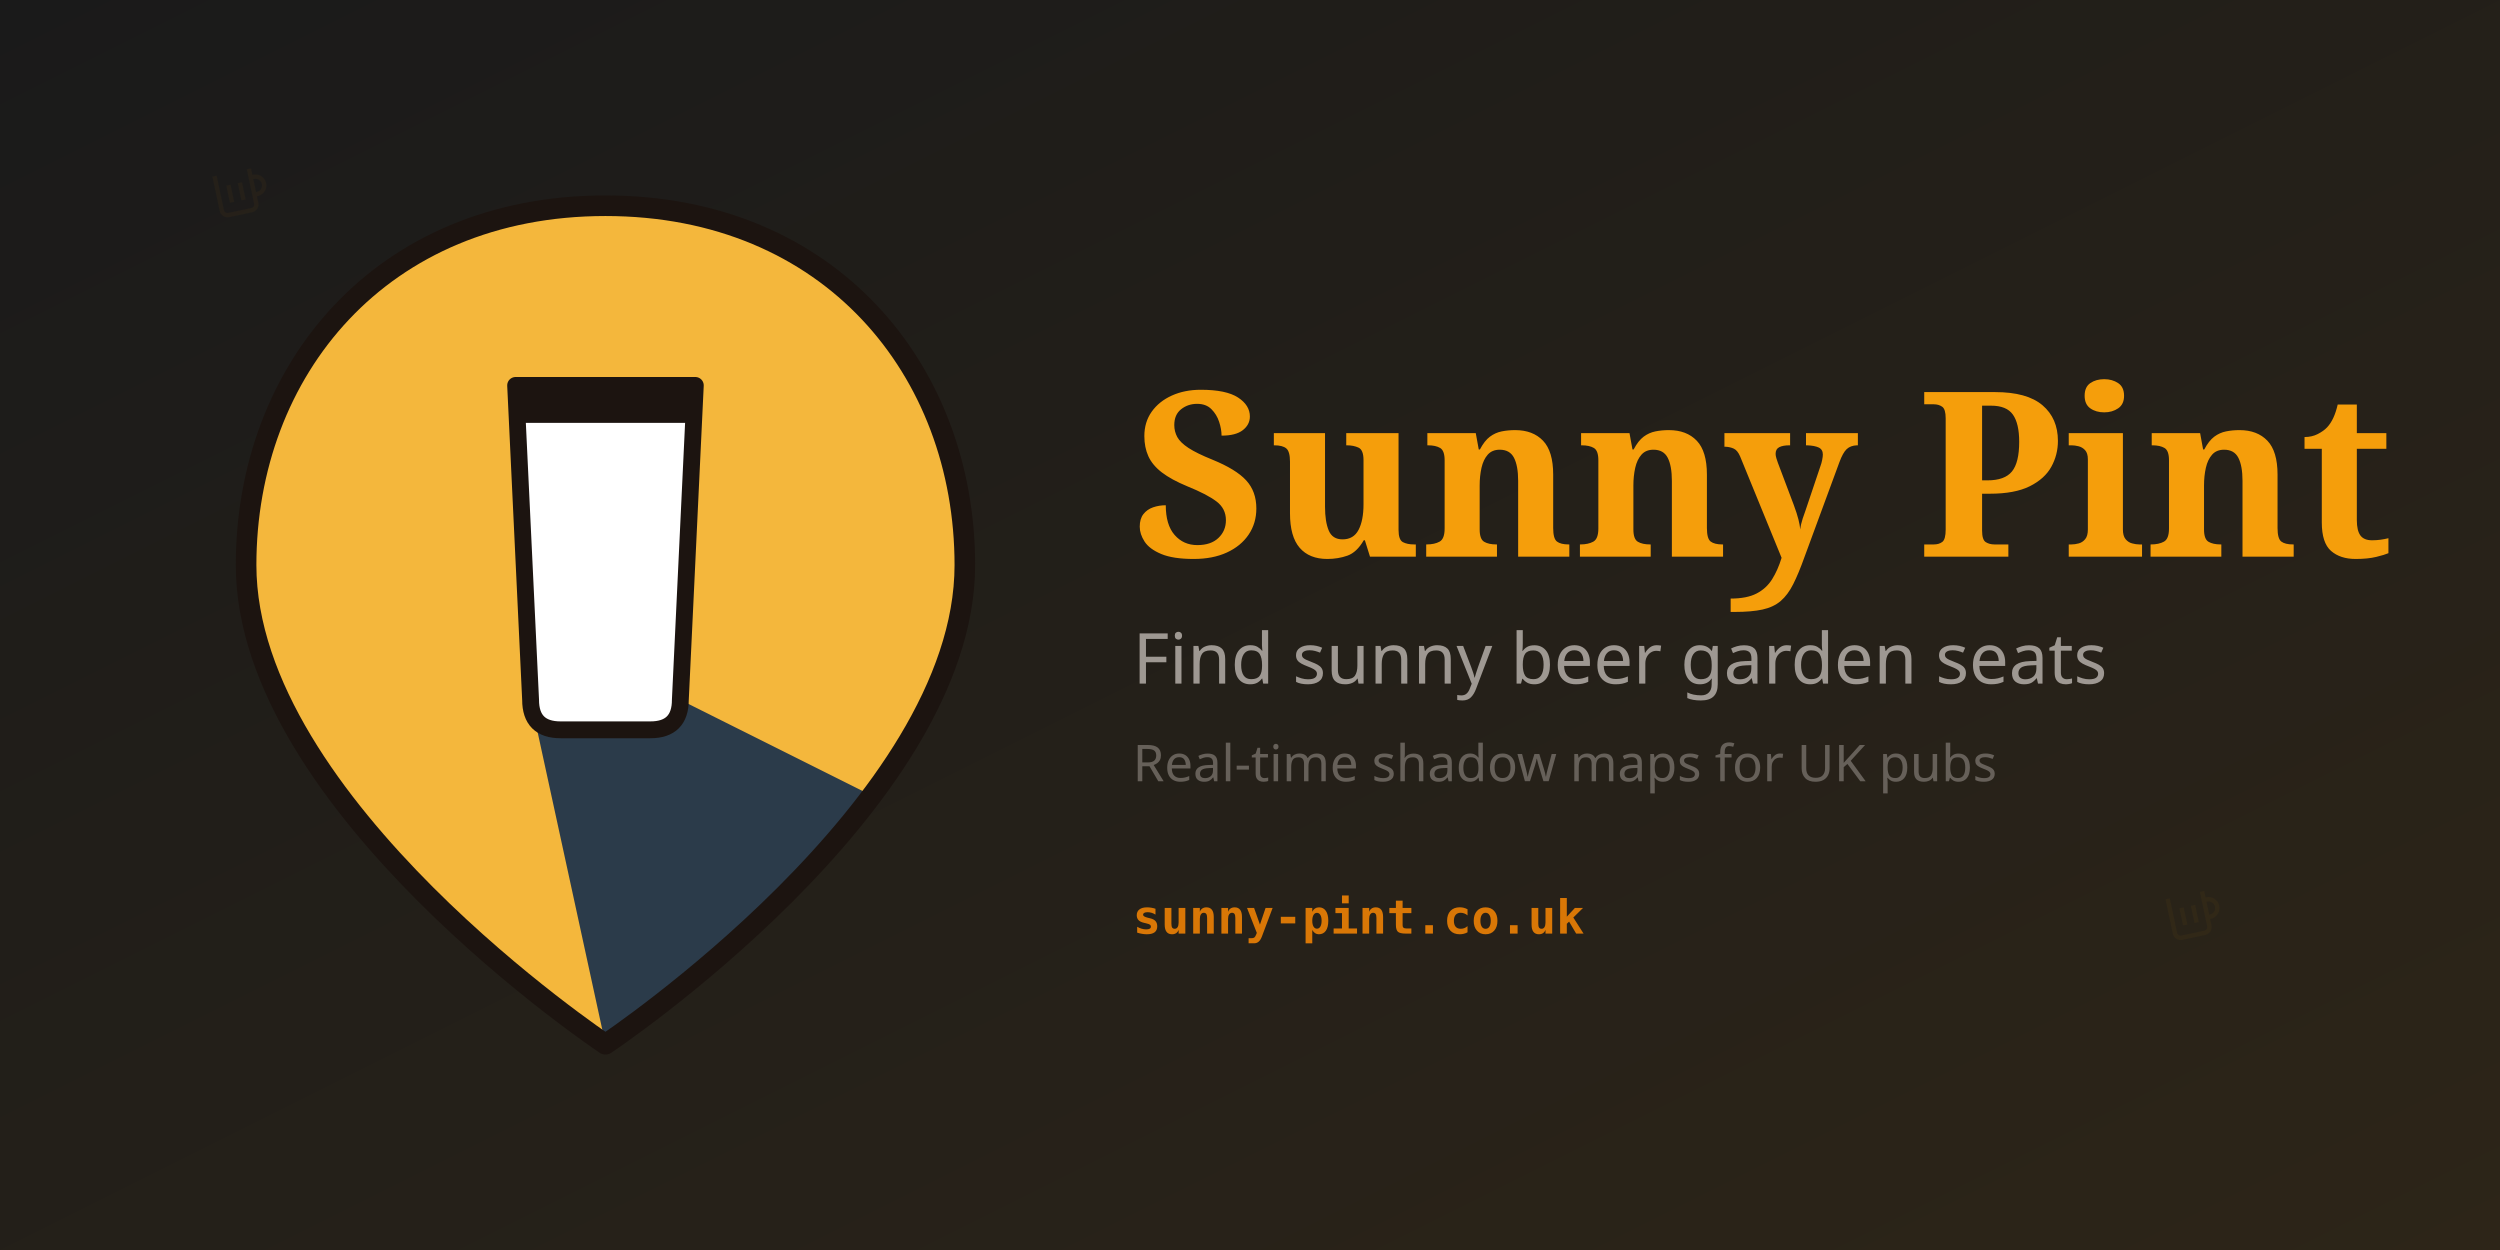
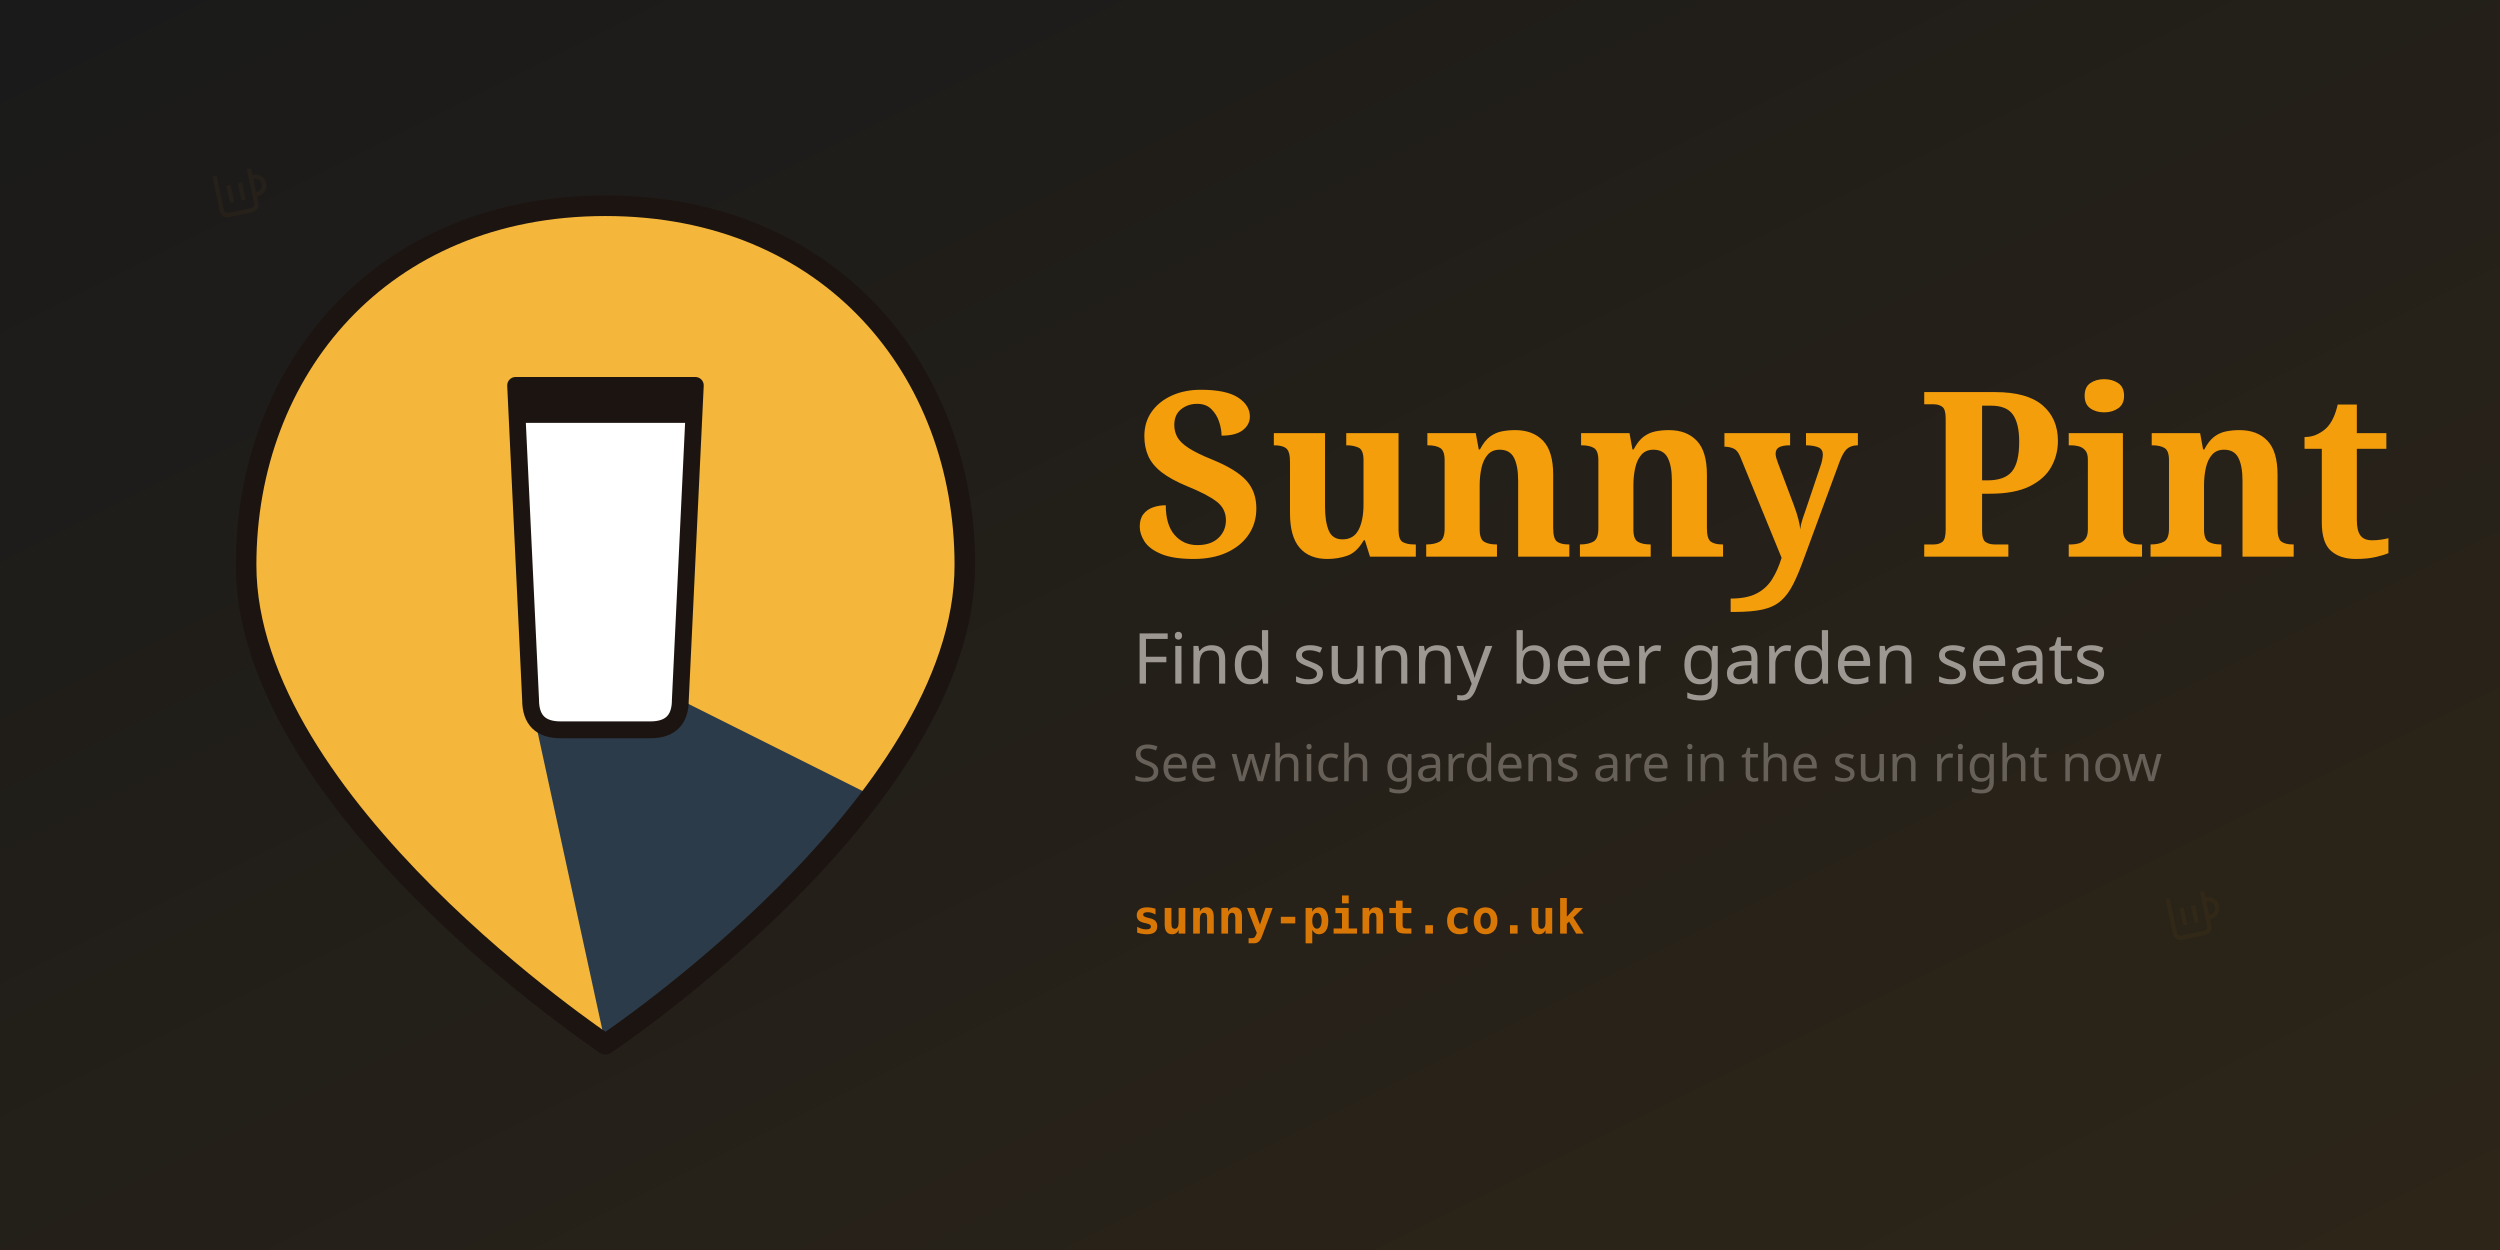
<svg xmlns="http://www.w3.org/2000/svg" viewBox="0 0 1280 640">
  <defs>
    <linearGradient id="bg" x1="0" y1="0" x2="1" y2="1">
      <stop offset="0%" stop-color="#1A1A1A" />
      <stop offset="100%" stop-color="#2D2518" />
    </linearGradient>
    <clipPath id="banner-pin">
      <path d="M 64 16 C 94 16 112 38 112 64 C 112 96 64 128 64 128 C 64 128 16 96 16 64 C 16 38 34 16 64 16 Z" />
    </clipPath>
  </defs>
  <rect width="1280" height="640" fill="url(#bg)" />
  <g opacity="0.04" fill="none" stroke="#F59E0B" stroke-width="1.5">
    <g transform="translate(100,80) scale(1.5) rotate(-12)">
      <path d="M17 11h1a3 3 0 0 1 0 6h-1" />
      <path d="M9 12v6" />
      <path d="M13 12v6" />
      <path d="M5 8v12a2 2 0 0 0 2 2h8a2 2 0 0 0 2-2V8" />
    </g>
    <g transform="translate(1100,450) scale(1.5) rotate(-12)">
      <path d="M17 11h1a3 3 0 0 1 0 6h-1" />
      <path d="M9 12v6" />
      <path d="M13 12v6" />
      <path d="M5 8v12a2 2 0 0 0 2 2h8a2 2 0 0 0 2-2V8" />
    </g>
  </g>
  <svg x="80" y="90" width="460" height="460" viewBox="12 20 120 120">
    <g transform="translate(8,8)">
      <rect x="0" y="0" width="128" height="128" fill="#F4B73C" clip-path="url(#banner-pin)" />
      <g clip-path="url(#banner-pin)">
        <path d="M 54 82                  Q 54 86 58 86                  L 70 86                  Q 74 86 74 82                  L 140 115                  L 64 128                  Z" fill="#2B3B4A" />
      </g>
      <g clip-path="url(#banner-pin)">
        <path d="M 52 40 L 76 40 L 74 82 Q 74 86 70 86 L 58 86 Q 54 86 54 82 Z" fill="#FFFFFF" stroke="#1C1410" stroke-width="2.25" stroke-linejoin="round" />
        <rect x="52" y="40" width="24" height="5" fill="#1C1410" />
      </g>
      <path d="M 64 16 C 94 16 112 38 112 64 C 112 96 64 128 64 128 C 64 128 16 96 16 64 C 16 38 34 16 64 16 Z" fill="none" stroke="#1C1410" stroke-width="2.75" stroke-linejoin="round" />
    </g>
  </svg>
  <text x="580" y="285" font-family="Georgia, serif" font-weight="800" font-size="118" fill="#F59E0B">
    Sunny Pint
  </text>
  <text x="580" y="350" font-family="system-ui, sans-serif" font-weight="400" font-size="36" fill="#9E9892">
    Find sunny beer garden seats
  </text>
  <text x="580" y="400" font-family="system-ui, sans-serif" font-weight="400" font-size="26" fill="#666059">
-     Real-time shadow maps for UK pubs
+     See which gardens are in the sun right now
  </text>
  <text x="580" y="478" font-family="ui-monospace, monospace" font-weight="600" font-size="24" fill="#D97706">
    sunny-pint.co.uk
  </text>
</svg>
